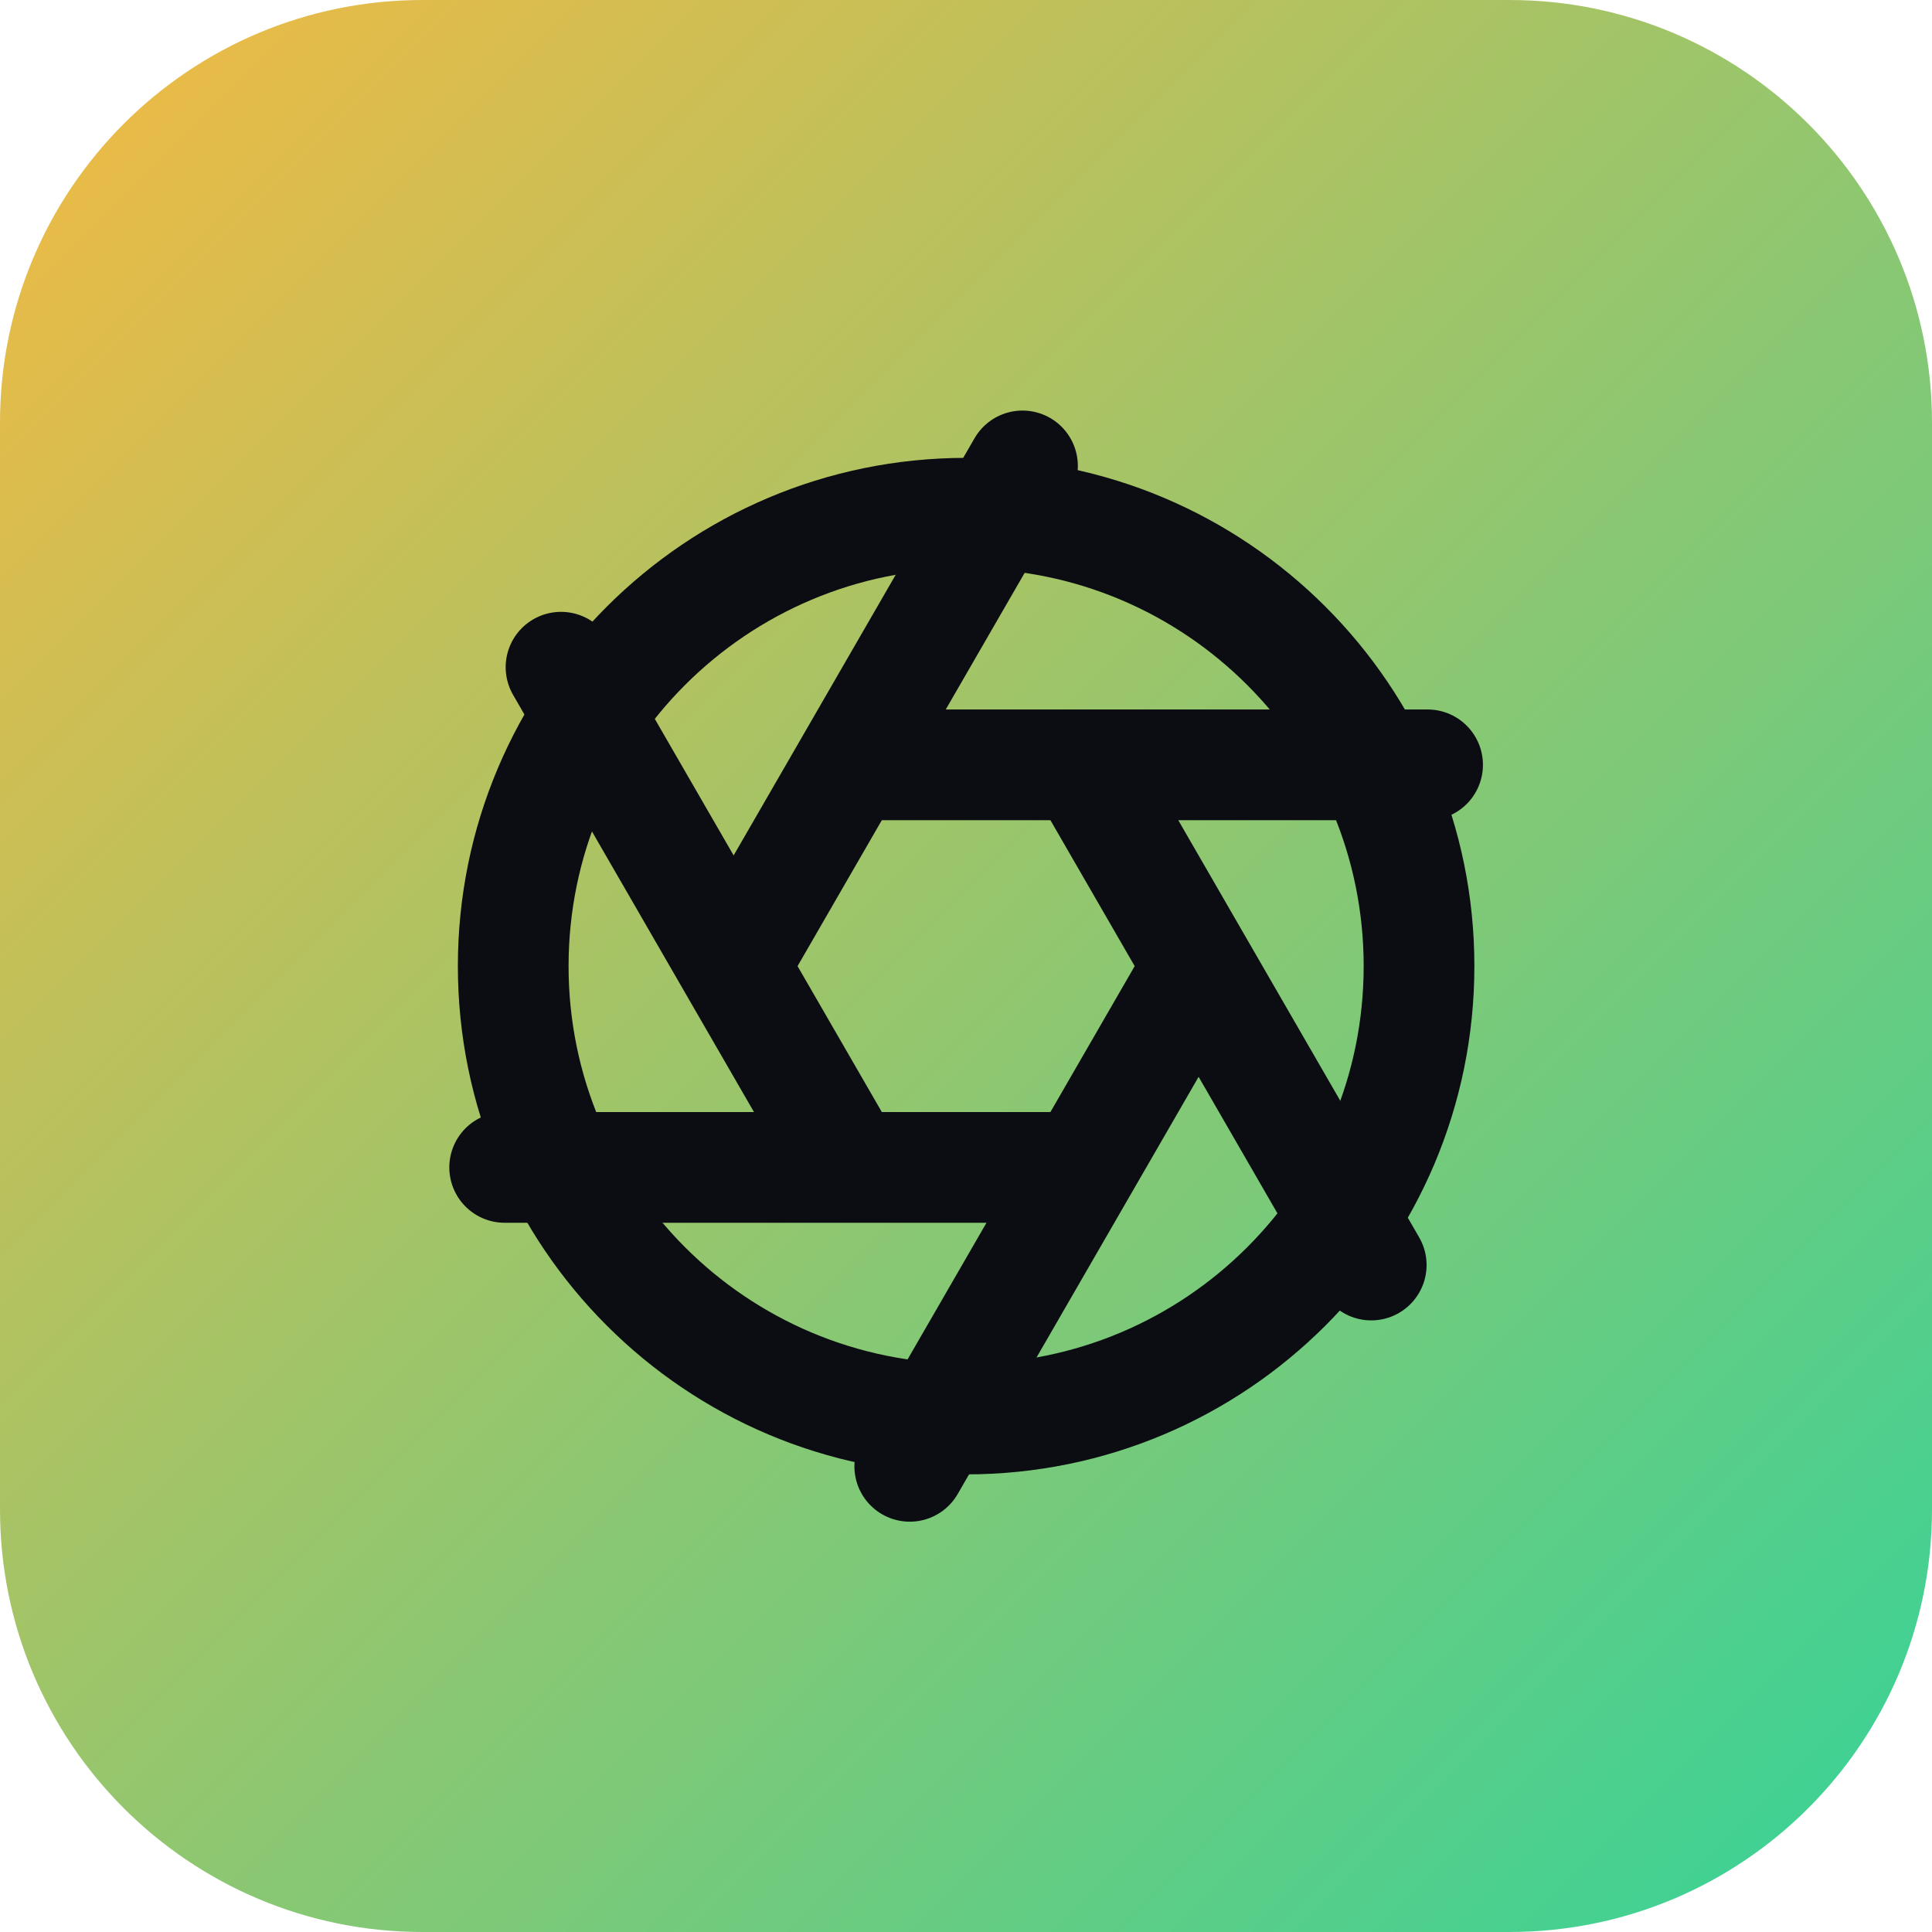
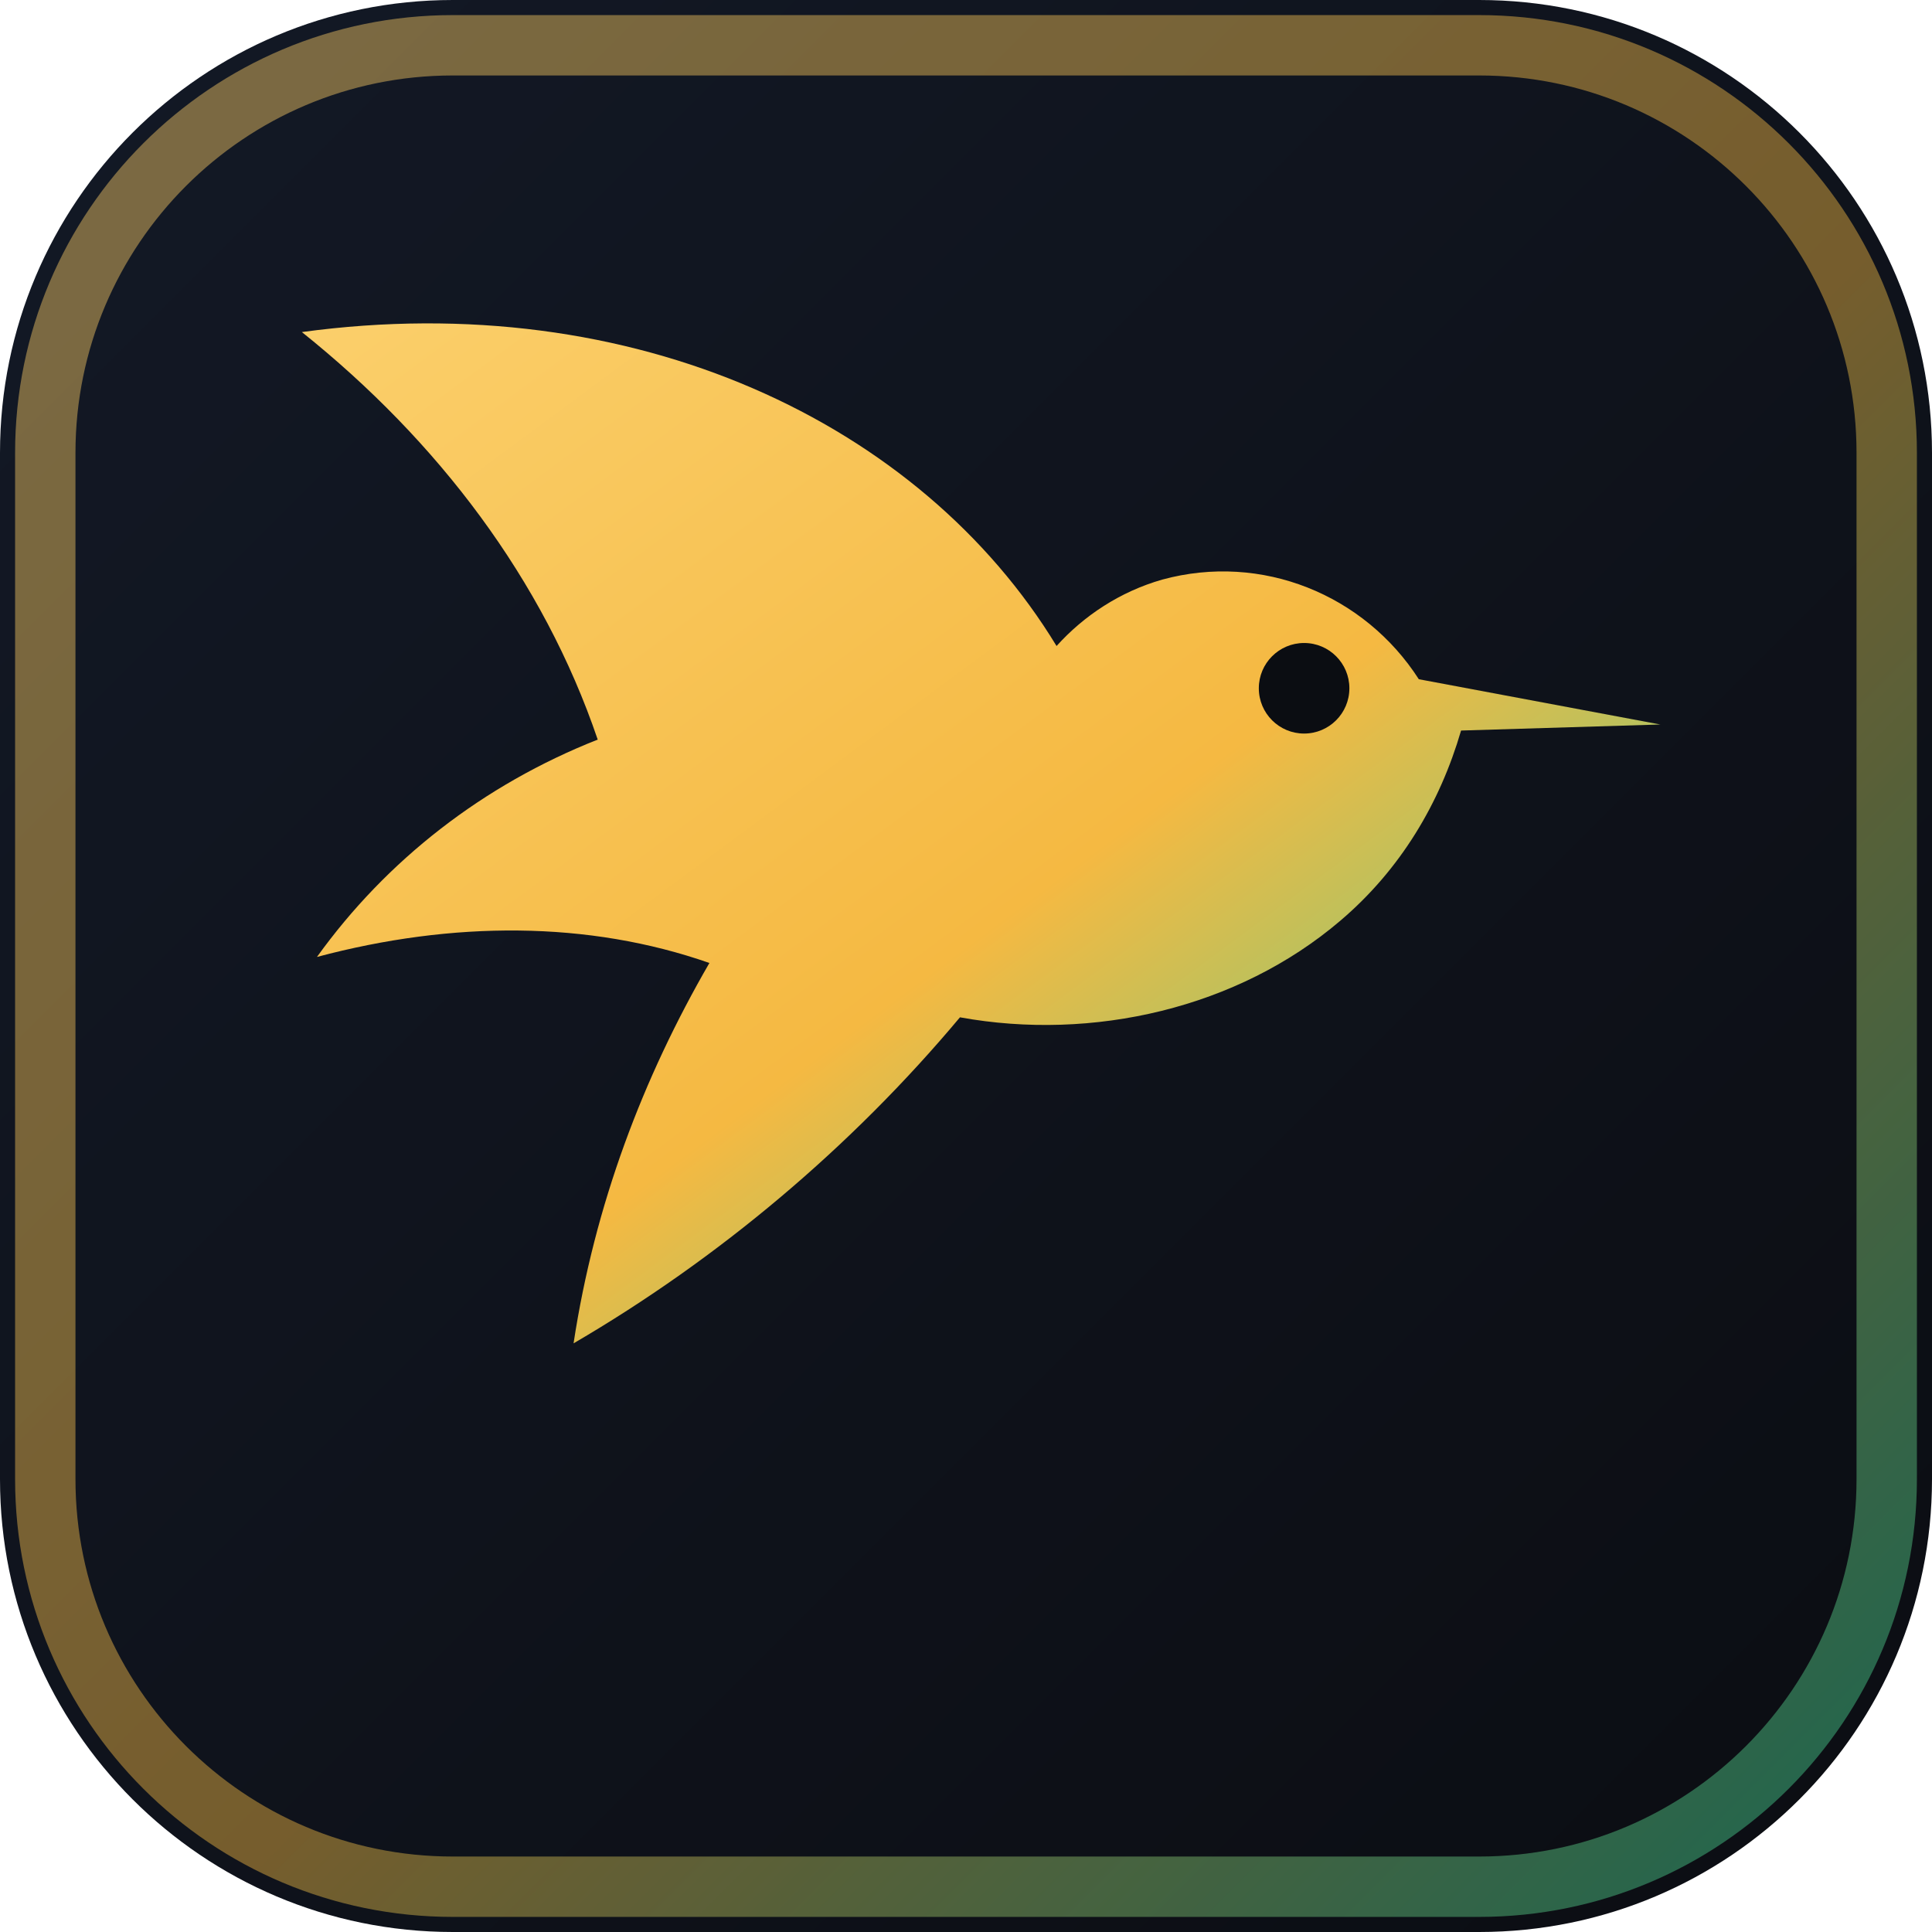
<svg xmlns="http://www.w3.org/2000/svg" viewBox="0 0 64 64">
  <defs>
-     <linearGradient id="g" x1="0" y1="0" x2="1" y2="1">
-       <stop offset="0%" stop-color="#f5b942" />
+     <linearGradient id="bg" x1="0" y1="0" x2="1" y2="1">
+       <stop offset="0%" stop-color="#131926" />
+       <stop offset="100%" stop-color="#0b0d12" />
+     </linearGradient>
+     <linearGradient id="bird" x1="0" y1="0" x2="1" y2="1">
+       <stop offset="0%" stop-color="#fbcf6b" />
+       <stop offset="55%" stop-color="#f5b942" />
      <stop offset="100%" stop-color="#34d399" />
    </linearGradient>
  </defs>
-   <rect width="64" height="64" rx="14" fill="url(#g)" />
-   <g transform="translate(12,12) scale(1.667)" fill="none" stroke="#0b0d12" stroke-width="2.2" stroke-linecap="round" stroke-linejoin="round">
-     <circle cx="12" cy="12" r="9" />
-     <path d="M14.31 8l5.74 9.94M9.69 8h11.48M7.38 12l5.74-9.94M9.69 16L3.95 6.06M14.31 16H2.83M16.62 12l-5.74 9.94" />
-   </g>
+   <rect width="64" height="64" rx="15" fill="url(#bg)" />
+   <rect x="1.5" y="1.5" width="61" height="61" rx="13.5" fill="none" stroke="url(#bird)" stroke-opacity="0.45" stroke-width="2" />
+   <path fill="url(#bird)" d="M55 24l-8-1.5c-1.8-2.8-5.2-4.2-8.5-3.3-1.4.4-2.6 1.2-3.5 2.2C30.5 14 21 9.5 10 11c4.5 3.6 8 8.2 9.8 13.5-3.8 1.5-7 4-9.3 7.2 4.5-1.2 9-1.2 13 .2-2.2 3.8-3.8 8-4.5 12.6 4.8-2.8 9.2-6.5 12.8-10.8 4.4.8 9.2-.3 12.6-3.2 2-1.7 3.3-3.9 4-6.3L55 24z" />
+   <circle cx="43.2" cy="22.8" r="1.5" fill="#0b0d12" />
</svg>
